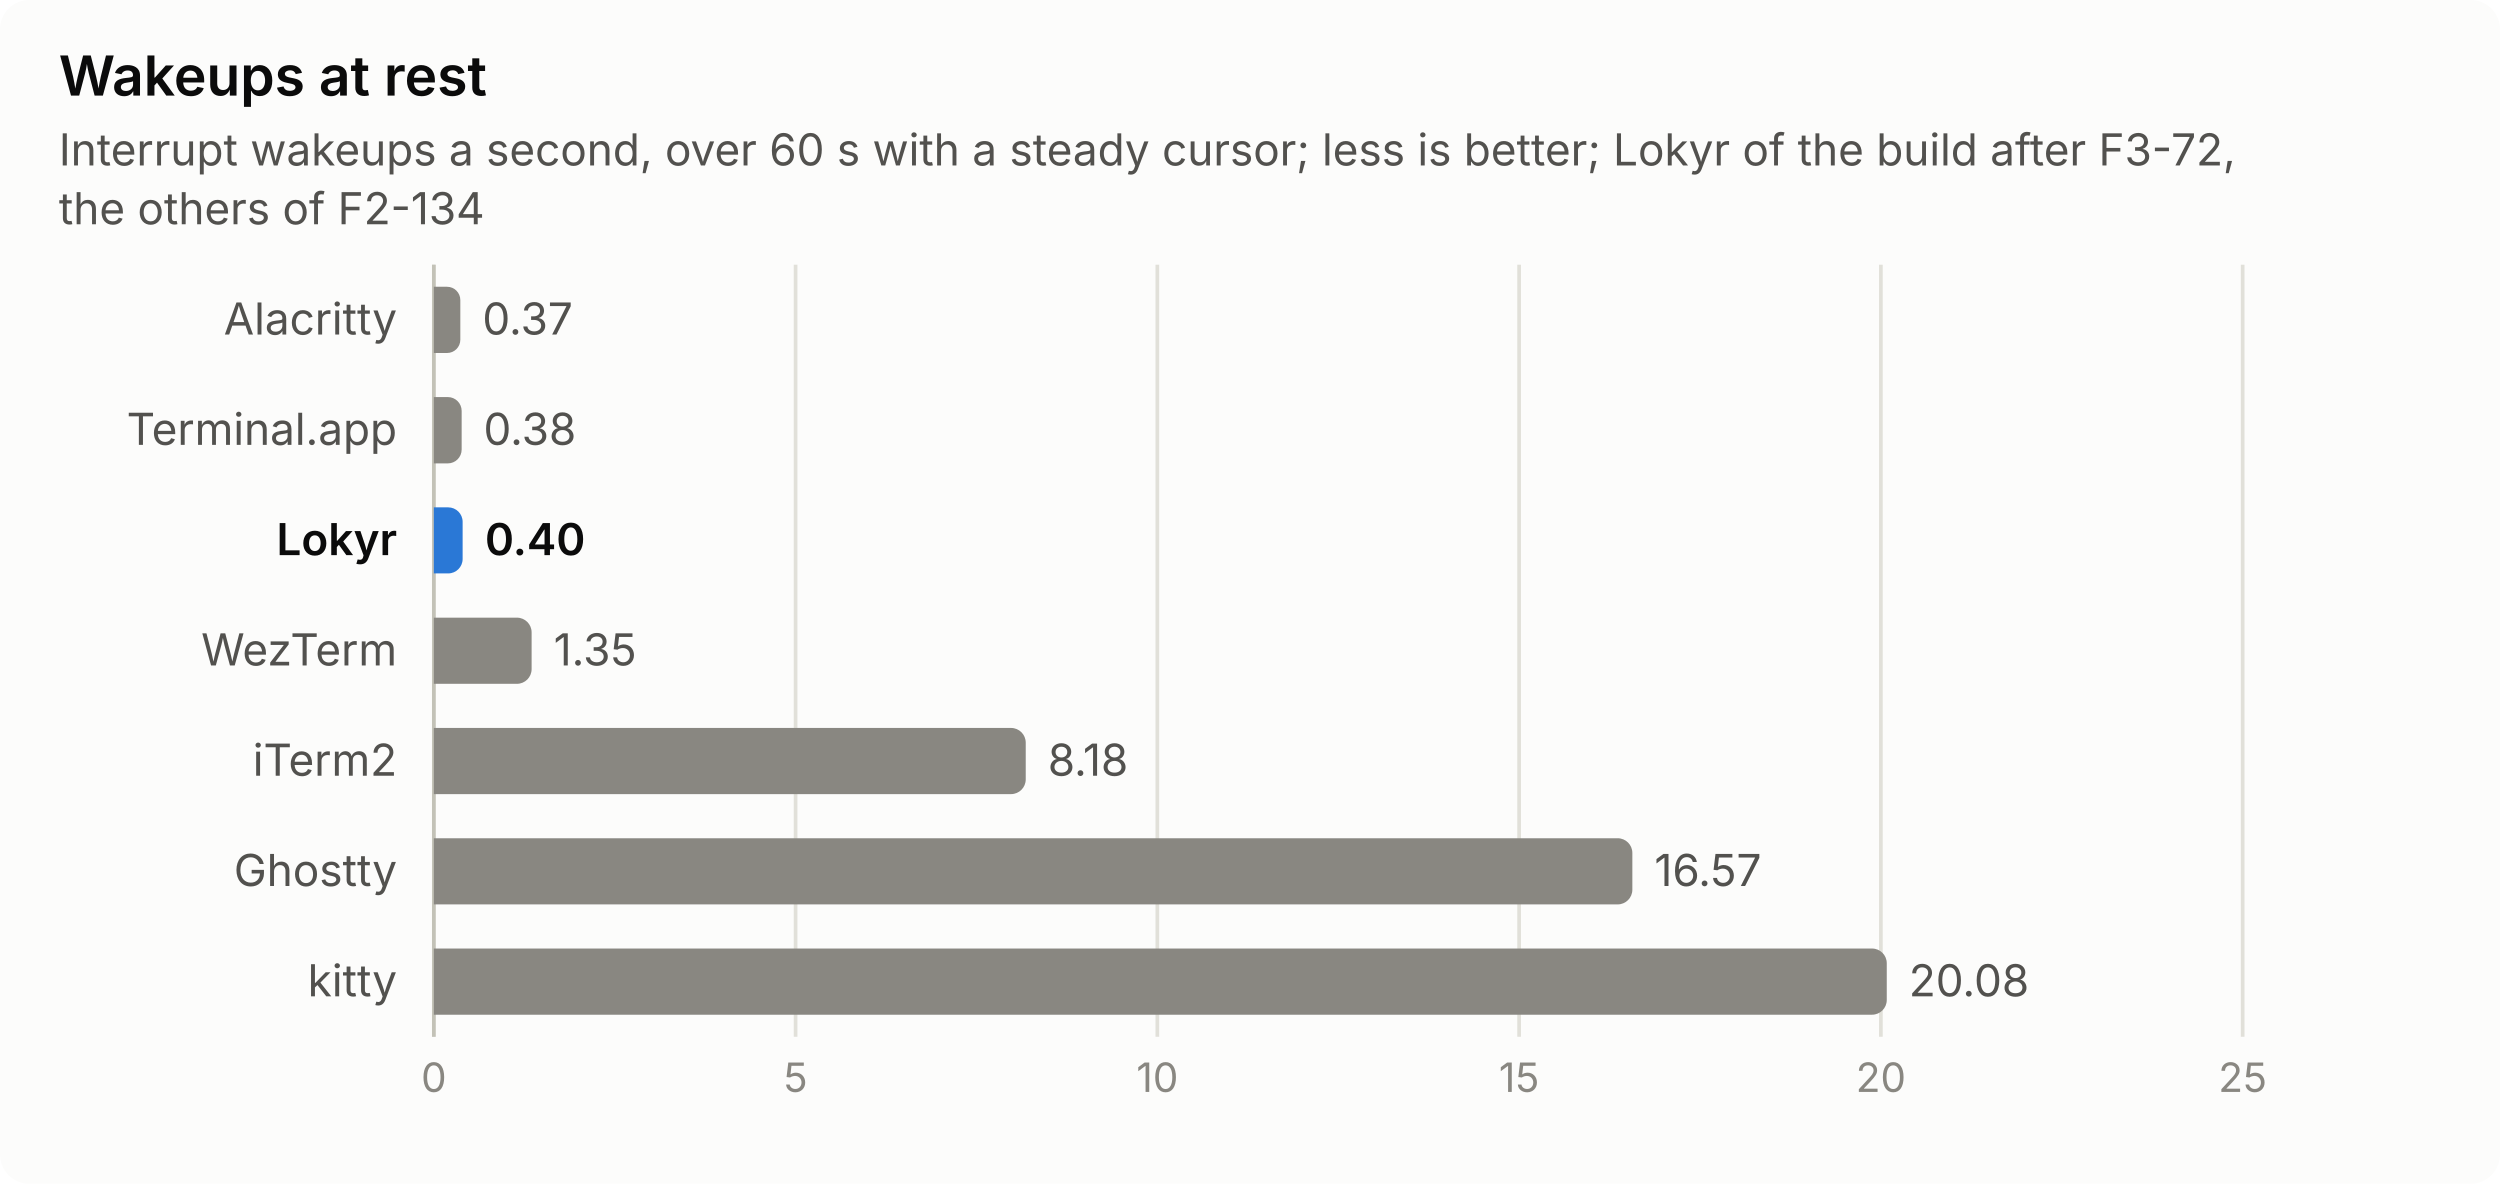
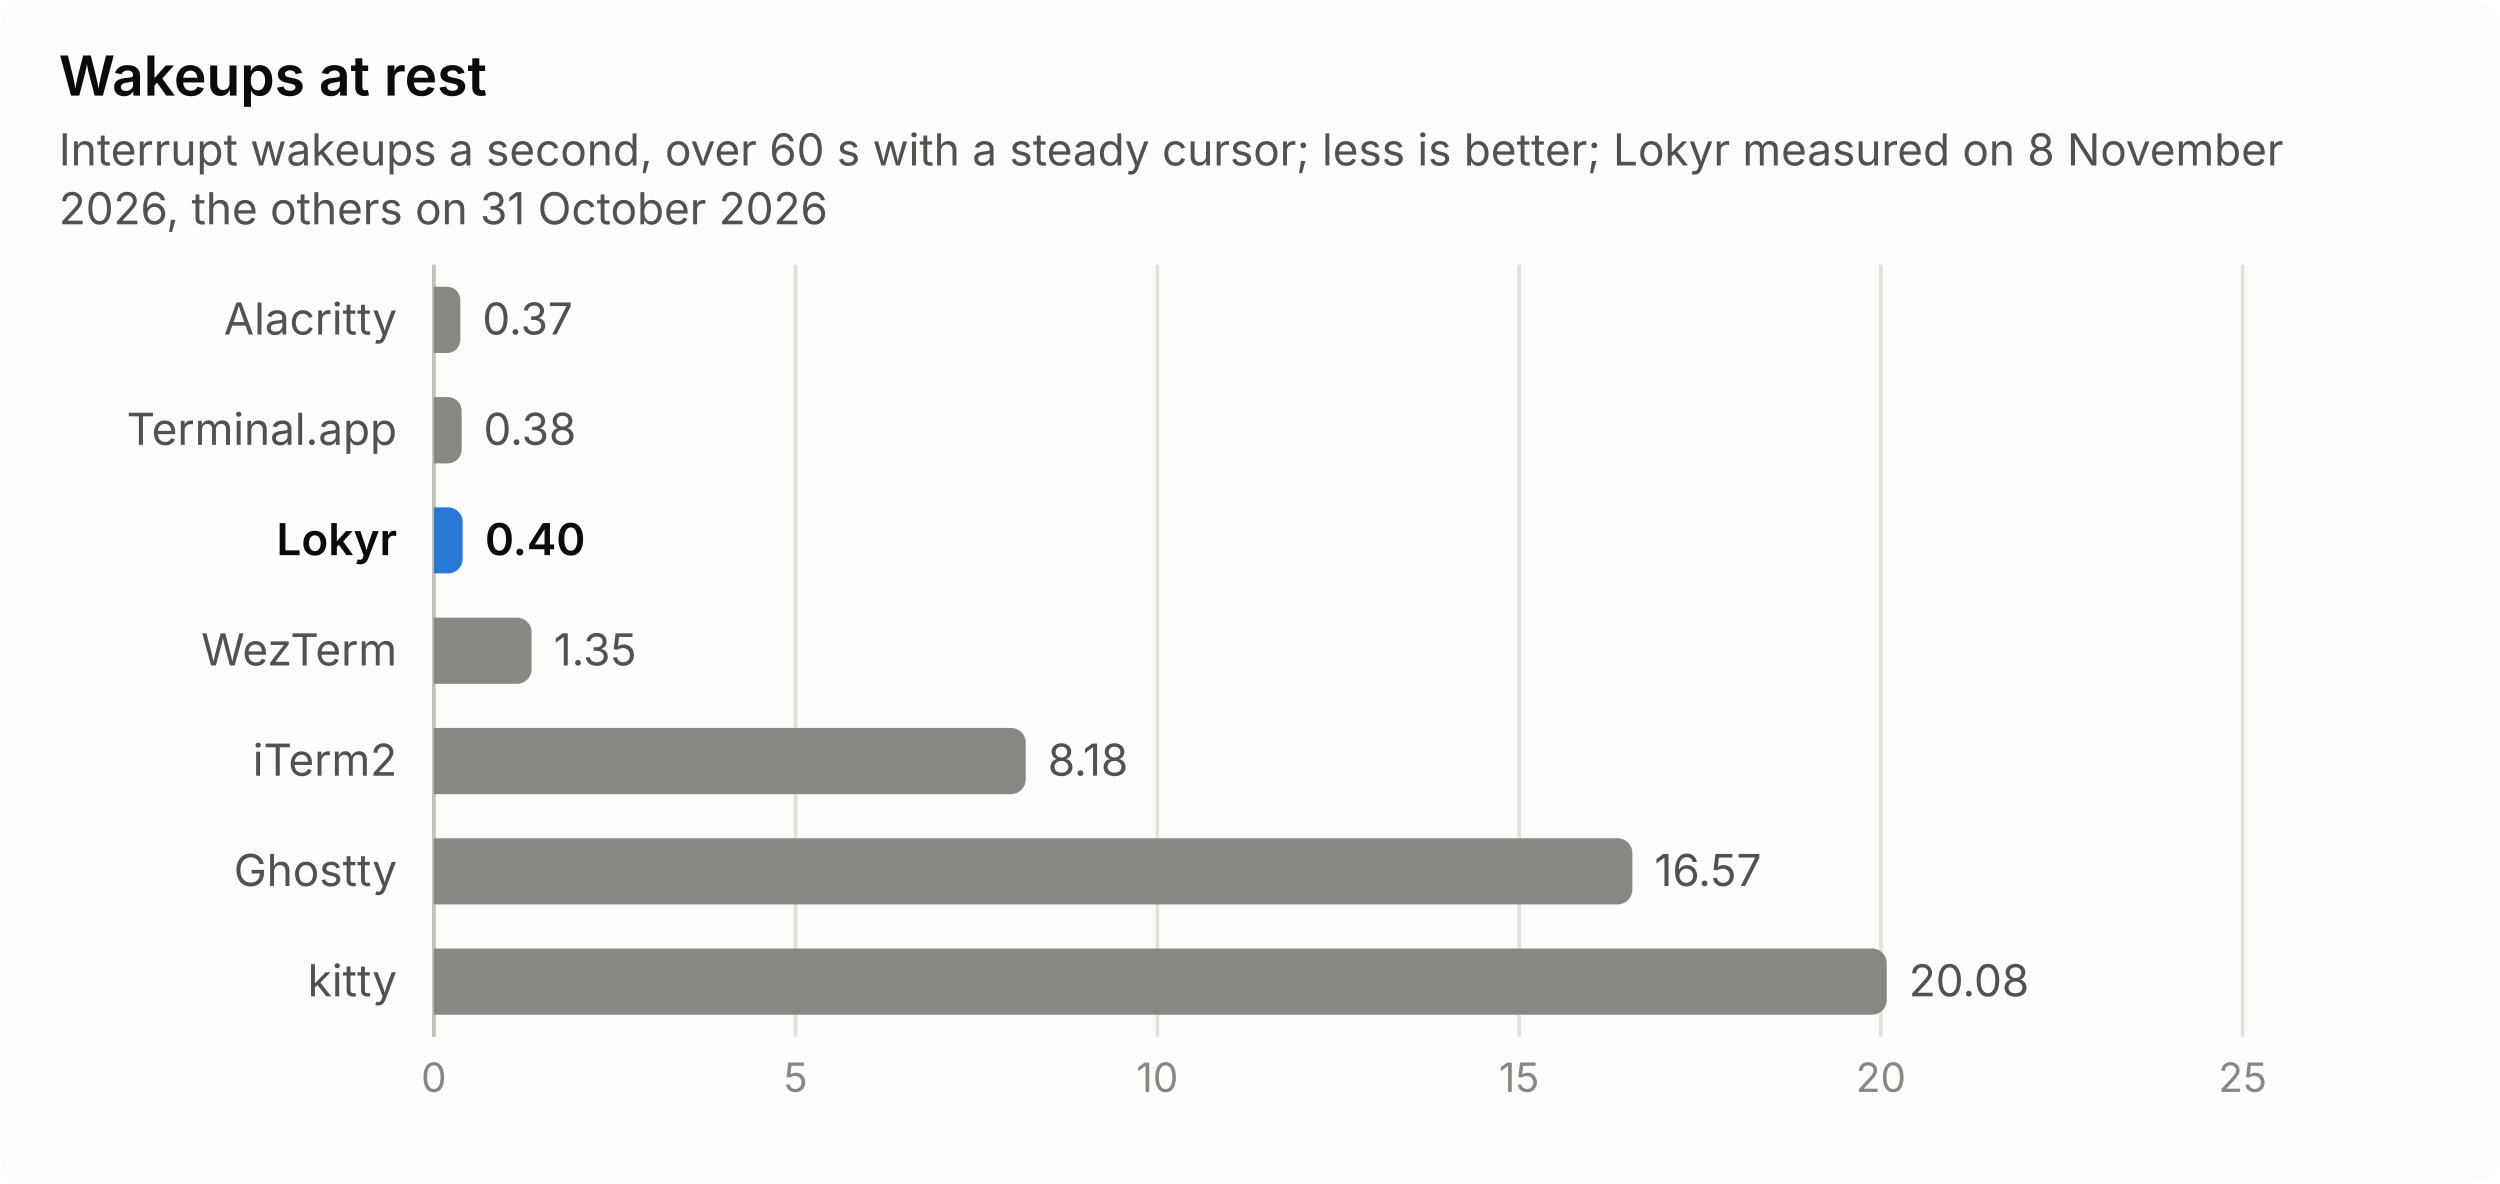
<svg xmlns="http://www.w3.org/2000/svg" width="680" height="322" viewBox="0 0 680 322" role="img" aria-label="Wakeups at rest">
  <style>
  .surface { fill: #fcfcfb; }
  .primary { fill: #0b0b0b; }
  .secondary { fill: #52514e; }
  .muted { fill: #898781; }
  .grid { stroke: #e1e0d9; }
  .base { stroke: #c3c2b7; }
  .accent { fill: #2a78d6; }
  .context { fill: #898781; }
  .accent-line { stroke: #2a78d6; }
  .context-line { stroke: #898781; }
  .second { fill: #eb6834; }
  .second-line { stroke: #eb6834; }
  .ring { stroke: #fcfcfb; }
  .budget { stroke: #52514e; }
  text { font-family: system-ui, -apple-system, "Segoe UI", sans-serif; }
  .tick { font-variant-numeric: tabular-nums; }
  @media (prefers-color-scheme: dark) {
    .surface { fill: #1a1a19; }
    .primary { fill: #f0efec; }
    .secondary { fill: #c3c2b7; }
    .muted { fill: #898781; }
    .grid { stroke: #2c2c2a; }
    .base { stroke: #383835; }
    .accent { fill: #3987e5; }
    .context { fill: #6f6e69; }
    .accent-line { stroke: #3987e5; }
    .context-line { stroke: #6f6e69; }
    .second { fill: #d95926; }
    .second-line { stroke: #d95926; }
    .ring { stroke: #1a1a19; }
    .budget { stroke: #c3c2b7; }
  }
</style>
  <rect class="surface" width="680" height="322" rx="8" />
  <text class="primary" x="16" y="26" font-size="15" font-weight="600">Wakeups at rest</text>
-   <text class="secondary" x="16" y="45" font-size="12">Interrupt wakeups a second, over 60 s with a steady cursor; less is better; Lokyr of the build after F3-72,</text>
-   <text class="secondary" x="16" y="61" font-size="12">the others of F2-134</text>
+   <text class="secondary" x="16" y="45" font-size="12">Interrupt wakeups a second, over 60 s with a steady cursor; less is better; Lokyr measured on 8 November</text>
+   <text class="secondary" x="16" y="61" font-size="12">2026, the others on 31 October 2026</text>
  <line class="grid" x1="118.0" y1="72" x2="118.0" y2="282.0" stroke-width="1" />
  <text class="muted tick" x="118.0" y="297.0" font-size="11" text-anchor="middle">0</text>
  <line class="grid" x1="216.4" y1="72" x2="216.4" y2="282.0" stroke-width="1" />
  <text class="muted tick" x="216.4" y="297.0" font-size="11" text-anchor="middle">5</text>
  <line class="grid" x1="314.8" y1="72" x2="314.8" y2="282.0" stroke-width="1" />
  <text class="muted tick" x="314.8" y="297.0" font-size="11" text-anchor="middle">10</text>
  <line class="grid" x1="413.2" y1="72" x2="413.2" y2="282.0" stroke-width="1" />
  <text class="muted tick" x="413.2" y="297.0" font-size="11" text-anchor="middle">15</text>
  <line class="grid" x1="511.6" y1="72" x2="511.6" y2="282.0" stroke-width="1" />
  <text class="muted tick" x="511.6" y="297.0" font-size="11" text-anchor="middle">20</text>
  <line class="grid" x1="610.0" y1="72" x2="610.0" y2="282.0" stroke-width="1" />
  <text class="muted tick" x="610.0" y="297.0" font-size="11" text-anchor="middle">25</text>
  <line class="base" x1="118" y1="72" x2="118" y2="282.0" stroke-width="1" />
  <text class="secondary" x="108" y="91.0" font-size="12" text-anchor="end">Alacritty</text>
  <path class="context" d="M118.0,78.0 h3.6 a3.608,3.608 0 0 1 3.608,3.608 v10.8 a3.608,3.608 0 0 1 -3.608,3.608 h-3.6 z" />
  <text class="secondary tick" x="131.2" y="91.0" font-size="12">0.37</text>
  <text class="secondary" x="108" y="121.0" font-size="12" text-anchor="end">Terminal.app</text>
  <path class="context" d="M118.0,108.0 h3.8 a3.772,3.772 0 0 1 3.772,3.772 v10.5 a3.772,3.772 0 0 1 -3.772,3.772 h-3.8 z" />
  <text class="secondary tick" x="131.5" y="121.0" font-size="12">0.38</text>
  <text class="primary" x="108" y="151.0" font-size="12" text-anchor="end" font-weight="600">Lokyr</text>
  <path class="accent" d="M118.0,138.0 h3.9 a3.936,3.936 0 0 1 3.936,3.936 v10.1 a3.936,3.936 0 0 1 -3.936,3.936 h-3.9 z" />
  <text class="primary tick" x="131.9" y="151.0" font-size="12" font-weight="600">0.40</text>
  <text class="secondary" x="108" y="181.0" font-size="12" text-anchor="end">WezTerm</text>
  <path class="context" d="M118.0,168.0 h22.6 a4,4 0 0 1 4,4 v10.0 a4,4 0 0 1 -4,4 h-22.6 z" />
  <text class="secondary tick" x="150.6" y="181.0" font-size="12">1.35</text>
  <text class="secondary" x="108" y="211.0" font-size="12" text-anchor="end">iTerm2</text>
  <path class="context" d="M118.0,198.0 h157.0 a4,4 0 0 1 4,4 v10.0 a4,4 0 0 1 -4,4 h-157.0 z" />
  <text class="secondary tick" x="285.0" y="211.0" font-size="12">8.18</text>
  <text class="secondary" x="108" y="241.0" font-size="12" text-anchor="end">Ghostty</text>
  <path class="context" d="M118.0,228.0 h322.0 a4,4 0 0 1 4,4 v10.0 a4,4 0 0 1 -4,4 h-322.0 z" />
  <text class="secondary tick" x="450.0" y="241.0" font-size="12">16.57</text>
  <text class="secondary" x="108" y="271.0" font-size="12" text-anchor="end">kitty</text>
  <path class="context" d="M118.0,258.0 h391.2 a4,4 0 0 1 4,4 v10.0 a4,4 0 0 1 -4,4 h-391.2 z" />
  <text class="secondary tick" x="519.2" y="271.0" font-size="12">20.08</text>
</svg>
